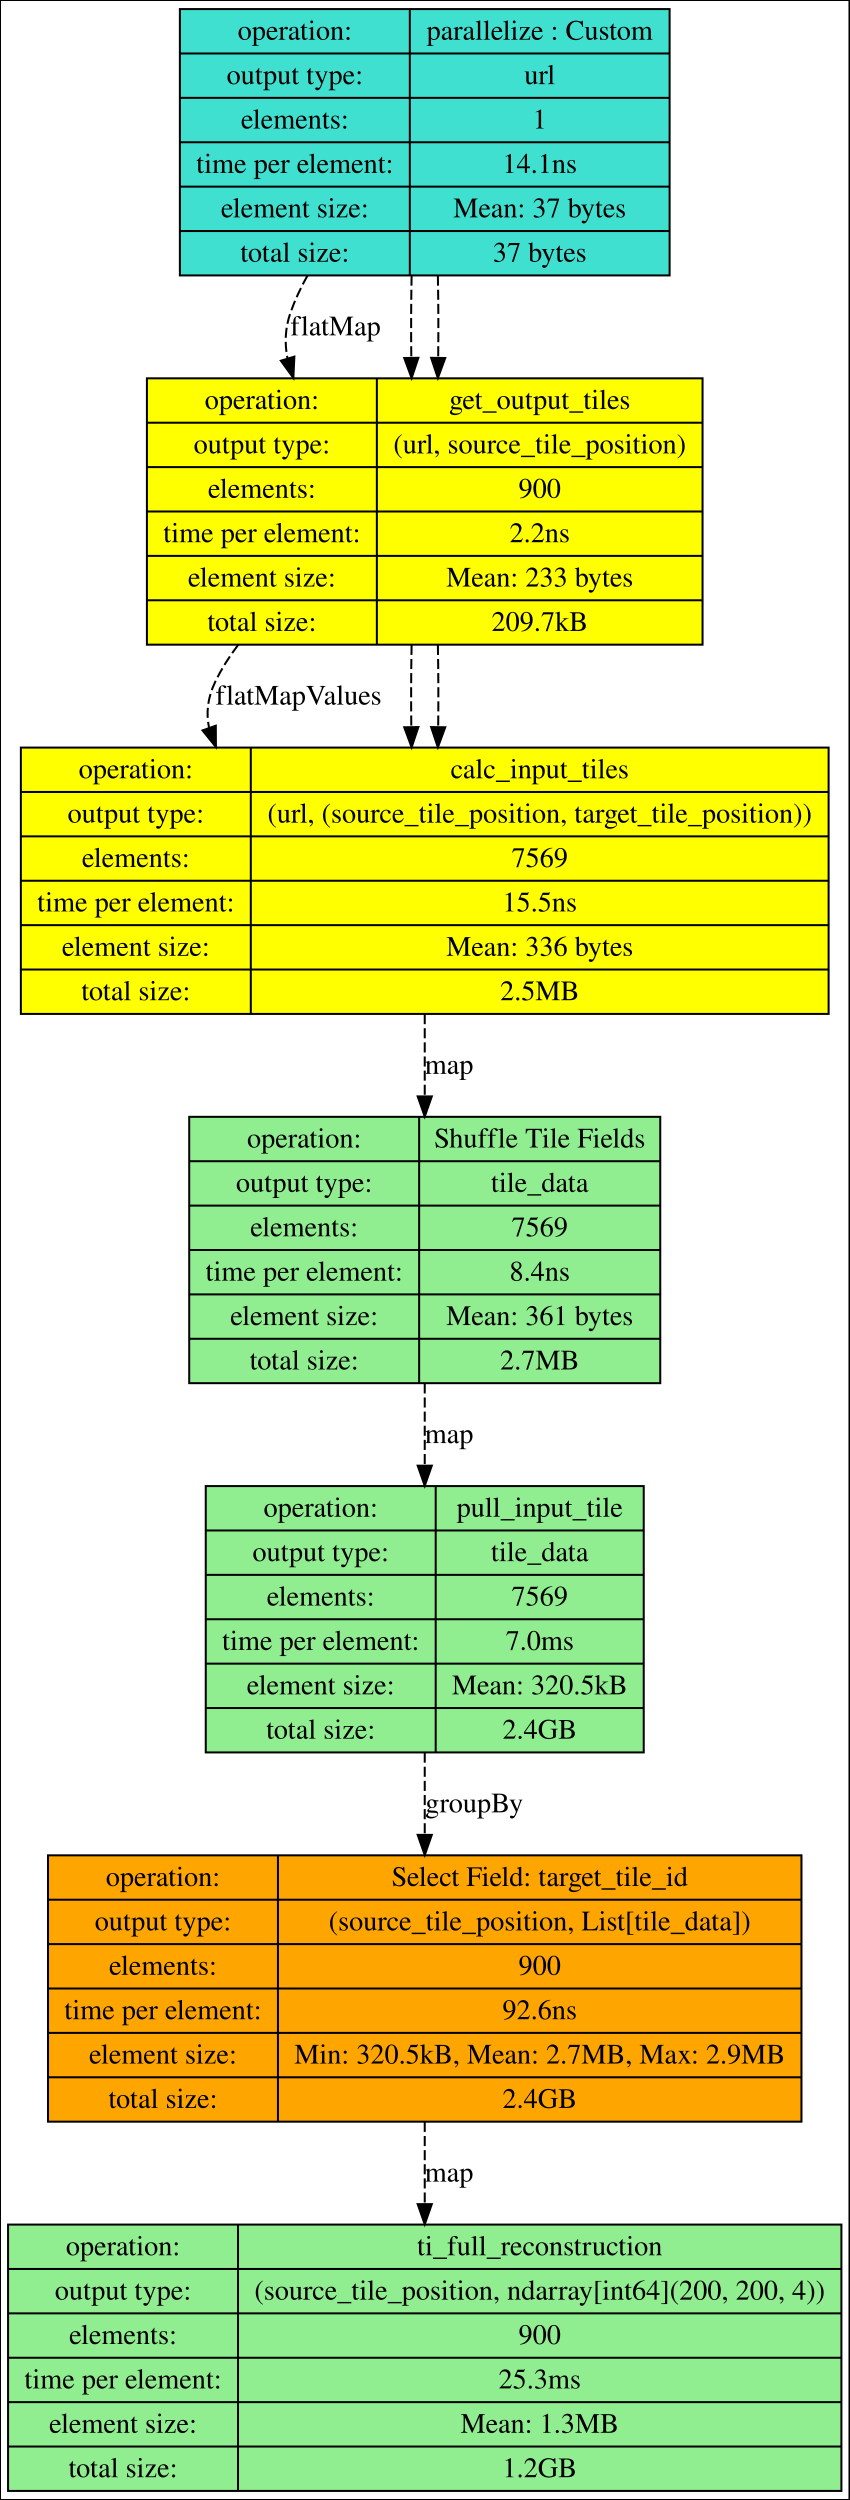
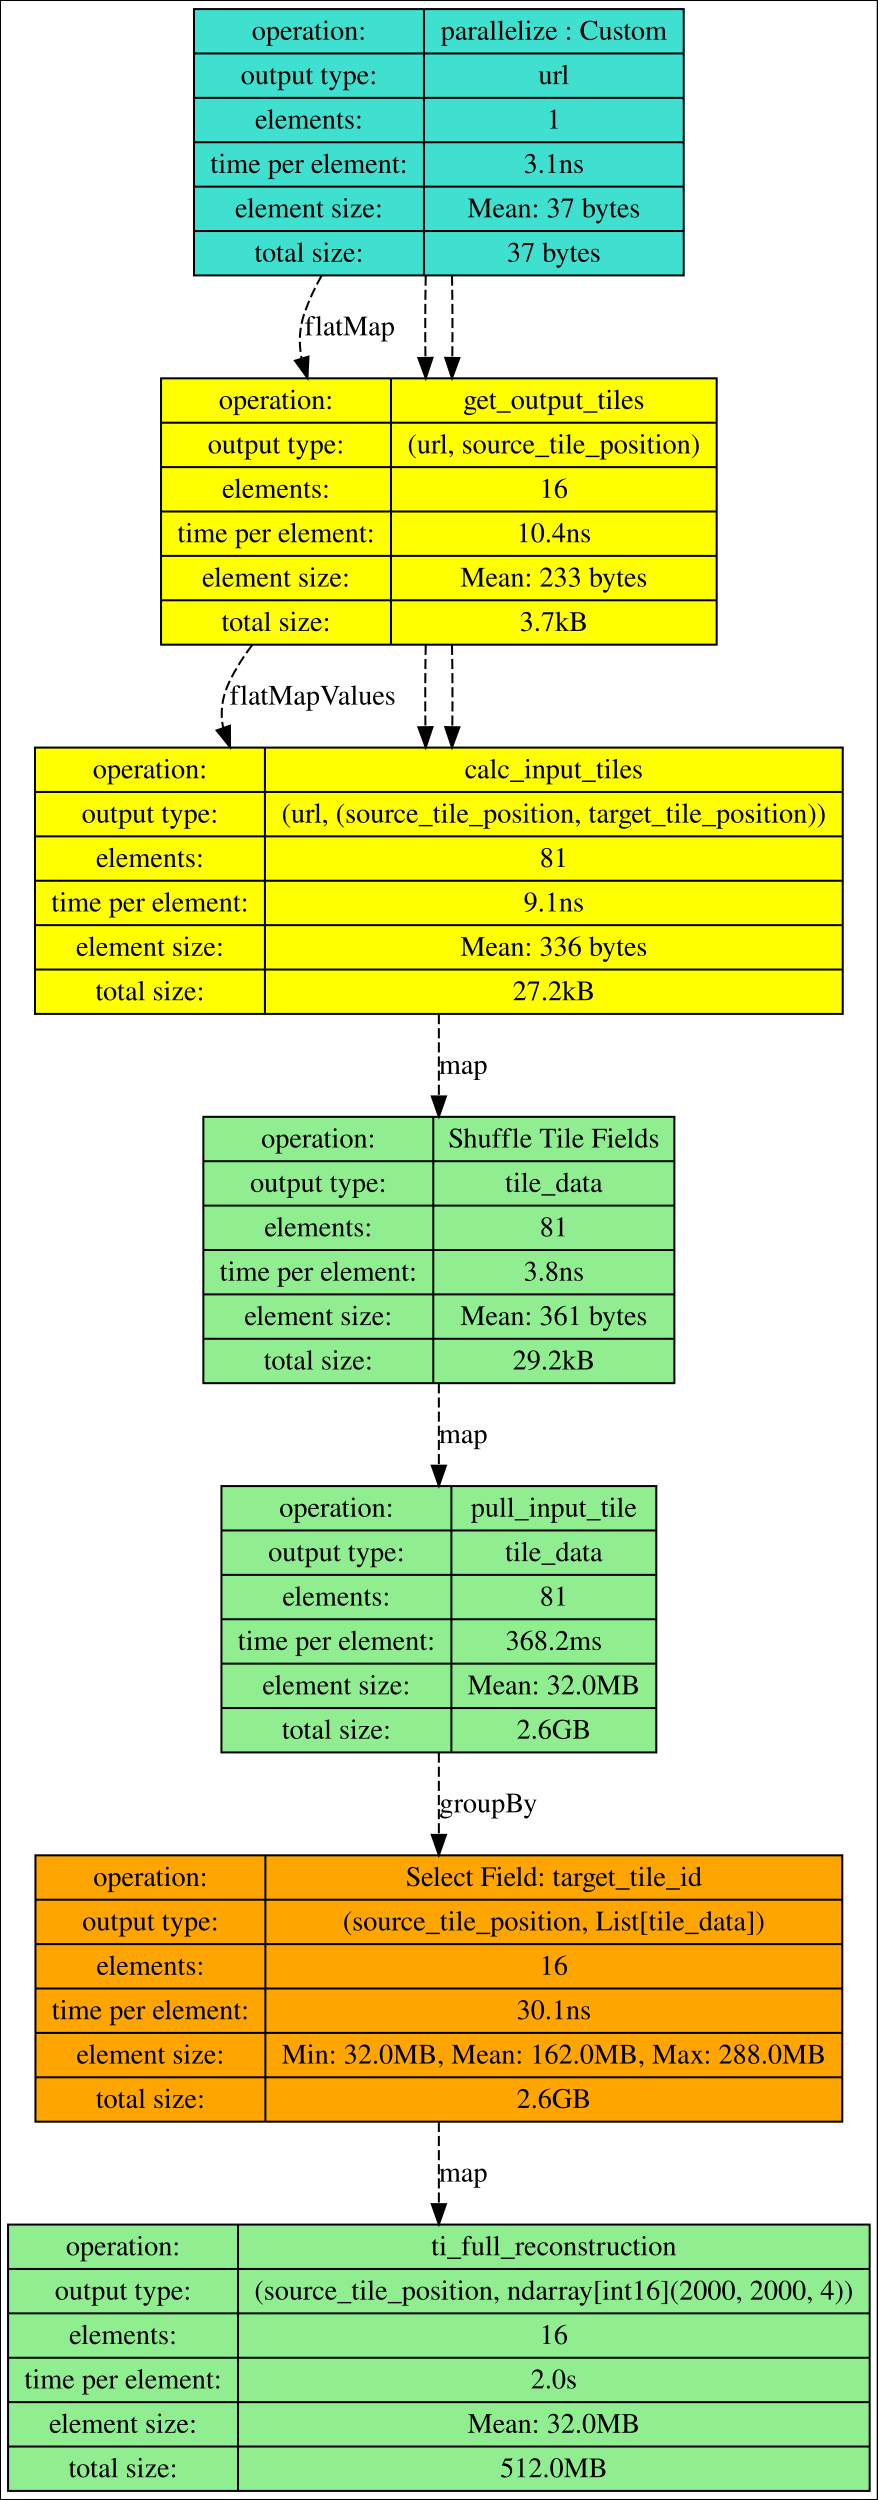
- <svg xmlns="http://www.w3.org/2000/svg" width="421pt" height="1239pt" viewBox="0.00 0.00 421.00 1239.00">
+ <svg xmlns="http://www.w3.org/2000/svg" width="435pt" height="1239pt" viewBox="0.00 0.00 435.00 1239.00">
  <g id="graph0" class="graph" transform="scale(1 1) rotate(0) translate(4 1235)">
-     <polygon fill="white" stroke="#000000" points="-4,4 -4,-1235 417.001,-1235 417.001,4 -4,4" />
+     <polygon fill="white" stroke="#000000" points="-4,4 -4,-1235 431.001,-1235 431.001,4 -4,4" />
    <g id="node1" class="node">
-       <polygon fill="lightgreen" stroke="black" points="0,-0.5 0,-132.5 413.001,-132.5 413.001,-0.5 0,-0.5" />
+       <polygon fill="lightgreen" stroke="black" points="0,-0.5 0,-132.5 427.001,-132.5 427.001,-0.5 0,-0.5" />
      <text text-anchor="middle" x="56.98" y="-117.3" font-family="Times,serif" font-size="14.00">operation:</text>
      <polyline fill="none" stroke="black" points="0,-110.5 113.959,-110.5 " />
      <text text-anchor="middle" x="56.98" y="-95.3" font-family="Times,serif" font-size="14.00">output type:</text>
      <polyline fill="none" stroke="black" points="0,-88.5 113.959,-88.5 " />
      <text text-anchor="middle" x="56.98" y="-73.3" font-family="Times,serif" font-size="14.00">elements:</text>
      <polyline fill="none" stroke="black" points="0,-66.5 113.959,-66.5 " />
      <text text-anchor="middle" x="56.98" y="-51.3" font-family="Times,serif" font-size="14.00">time per element:</text>
      <polyline fill="none" stroke="black" points="0,-44.5 113.959,-44.5 " />
      <text text-anchor="middle" x="56.98" y="-29.3" font-family="Times,serif" font-size="14.00">element size:</text>
      <polyline fill="none" stroke="black" points="0,-22.5 113.959,-22.5 " />
      <text text-anchor="middle" x="56.98" y="-7.3" font-family="Times,serif" font-size="14.00">total size:</text>
      <polyline fill="none" stroke="black" points="113.959,-0.5 113.959,-132.5 " />
-       <text text-anchor="middle" x="263.48" y="-117.3" font-family="Times,serif" font-size="14.00">ti_full_reconstruction</text>
-       <polyline fill="none" stroke="black" points="113.959,-110.5 413.001,-110.5 " />
-       <text text-anchor="middle" x="263.48" y="-95.3" font-family="Times,serif" font-size="14.00">(source_tile_position, ndarray[int64](200, 200, 4))</text>
-       <polyline fill="none" stroke="black" points="113.959,-88.5 413.001,-88.5 " />
-       <text text-anchor="middle" x="263.48" y="-73.3" font-family="Times,serif" font-size="14.00">900</text>
-       <polyline fill="none" stroke="black" points="113.959,-66.5 413.001,-66.5 " />
-       <text text-anchor="middle" x="263.48" y="-51.3" font-family="Times,serif" font-size="14.00">25.3ms</text>
-       <polyline fill="none" stroke="black" points="113.959,-44.5 413.001,-44.5 " />
-       <text text-anchor="middle" x="263.48" y="-29.3" font-family="Times,serif" font-size="14.00">Mean: 1.3MB</text>
-       <polyline fill="none" stroke="black" points="113.959,-22.5 413.001,-22.5 " />
-       <text text-anchor="middle" x="263.48" y="-7.3" font-family="Times,serif" font-size="14.00">1.2GB</text>
+       <text text-anchor="middle" x="270.48" y="-117.3" font-family="Times,serif" font-size="14.00">ti_full_reconstruction</text>
+       <polyline fill="none" stroke="black" points="113.959,-110.5 427.001,-110.5 " />
+       <text text-anchor="middle" x="270.48" y="-95.3" font-family="Times,serif" font-size="14.00">(source_tile_position, ndarray[int16](2000, 2000, 4))</text>
+       <polyline fill="none" stroke="black" points="113.959,-88.5 427.001,-88.5 " />
+       <text text-anchor="middle" x="270.48" y="-73.3" font-family="Times,serif" font-size="14.00">16</text>
+       <polyline fill="none" stroke="black" points="113.959,-66.5 427.001,-66.5 " />
+       <text text-anchor="middle" x="270.48" y="-51.3" font-family="Times,serif" font-size="14.00">2.0s</text>
+       <polyline fill="none" stroke="black" points="113.959,-44.5 427.001,-44.5 " />
+       <text text-anchor="middle" x="270.48" y="-29.3" font-family="Times,serif" font-size="14.00">Mean: 32.0MB</text>
+       <polyline fill="none" stroke="black" points="113.959,-22.5 427.001,-22.5 " />
+       <text text-anchor="middle" x="270.48" y="-7.3" font-family="Times,serif" font-size="14.00">512.0MB</text>
    </g>
    <g id="node2" class="node">
-       <polygon fill="orange" stroke="black" points="19.794,-183.5 19.794,-315.5 393.208,-315.5 393.208,-183.5 19.794,-183.5" />
-       <text text-anchor="middle" x="76.773" y="-300.3" font-family="Times,serif" font-size="14.00">operation:</text>
-       <polyline fill="none" stroke="black" points="19.794,-293.5 133.752,-293.5 " />
-       <text text-anchor="middle" x="76.773" y="-278.3" font-family="Times,serif" font-size="14.00">output type:</text>
-       <polyline fill="none" stroke="black" points="19.794,-271.5 133.752,-271.5 " />
-       <text text-anchor="middle" x="76.773" y="-256.3" font-family="Times,serif" font-size="14.00">elements:</text>
-       <polyline fill="none" stroke="black" points="19.794,-249.5 133.752,-249.5 " />
-       <text text-anchor="middle" x="76.773" y="-234.3" font-family="Times,serif" font-size="14.00">time per element:</text>
-       <polyline fill="none" stroke="black" points="19.794,-227.5 133.752,-227.5 " />
-       <text text-anchor="middle" x="76.773" y="-212.3" font-family="Times,serif" font-size="14.00">element size:</text>
-       <polyline fill="none" stroke="black" points="19.794,-205.5 133.752,-205.5 " />
-       <text text-anchor="middle" x="76.773" y="-190.3" font-family="Times,serif" font-size="14.00">total size:</text>
-       <polyline fill="none" stroke="black" points="133.752,-183.5 133.752,-315.5 " />
-       <text text-anchor="middle" x="263.48" y="-300.3" font-family="Times,serif" font-size="14.00">Select Field: target_tile_id</text>
-       <polyline fill="none" stroke="black" points="133.752,-293.5 393.208,-293.5 " />
-       <text text-anchor="middle" x="263.48" y="-278.3" font-family="Times,serif" font-size="14.00">(source_tile_position, List[tile_data])</text>
-       <polyline fill="none" stroke="black" points="133.752,-271.5 393.208,-271.5 " />
-       <text text-anchor="middle" x="263.48" y="-256.3" font-family="Times,serif" font-size="14.00">900</text>
-       <polyline fill="none" stroke="black" points="133.752,-249.5 393.208,-249.5 " />
-       <text text-anchor="middle" x="263.48" y="-234.3" font-family="Times,serif" font-size="14.00">92.6ns</text>
-       <polyline fill="none" stroke="black" points="133.752,-227.5 393.208,-227.5 " />
-       <text text-anchor="middle" x="263.48" y="-212.3" font-family="Times,serif" font-size="14.00">Min: 320.5kB, Mean: 2.7MB, Max: 2.9MB</text>
-       <polyline fill="none" stroke="black" points="133.752,-205.5 393.208,-205.5 " />
-       <text text-anchor="middle" x="263.48" y="-190.3" font-family="Times,serif" font-size="14.00">2.4GB</text>
+       <polygon fill="orange" stroke="black" points="13.569,-183.5 13.569,-315.5 413.432,-315.5 413.432,-183.5 13.569,-183.5" />
+       <text text-anchor="middle" x="70.549" y="-300.3" font-family="Times,serif" font-size="14.00">operation:</text>
+       <polyline fill="none" stroke="black" points="13.569,-293.5 127.528,-293.5 " />
+       <text text-anchor="middle" x="70.549" y="-278.3" font-family="Times,serif" font-size="14.00">output type:</text>
+       <polyline fill="none" stroke="black" points="13.569,-271.5 127.528,-271.5 " />
+       <text text-anchor="middle" x="70.549" y="-256.3" font-family="Times,serif" font-size="14.00">elements:</text>
+       <polyline fill="none" stroke="black" points="13.569,-249.5 127.528,-249.5 " />
+       <text text-anchor="middle" x="70.549" y="-234.3" font-family="Times,serif" font-size="14.00">time per element:</text>
+       <polyline fill="none" stroke="black" points="13.569,-227.5 127.528,-227.5 " />
+       <text text-anchor="middle" x="70.549" y="-212.3" font-family="Times,serif" font-size="14.00">element size:</text>
+       <polyline fill="none" stroke="black" points="13.569,-205.5 127.528,-205.5 " />
+       <text text-anchor="middle" x="70.549" y="-190.3" font-family="Times,serif" font-size="14.00">total size:</text>
+       <polyline fill="none" stroke="black" points="127.528,-183.5 127.528,-315.5 " />
+       <text text-anchor="middle" x="270.48" y="-300.3" font-family="Times,serif" font-size="14.00">Select Field: target_tile_id</text>
+       <polyline fill="none" stroke="black" points="127.528,-293.5 413.432,-293.5 " />
+       <text text-anchor="middle" x="270.48" y="-278.3" font-family="Times,serif" font-size="14.00">(source_tile_position, List[tile_data])</text>
+       <polyline fill="none" stroke="black" points="127.528,-271.5 413.432,-271.5 " />
+       <text text-anchor="middle" x="270.48" y="-256.3" font-family="Times,serif" font-size="14.00">16</text>
+       <polyline fill="none" stroke="black" points="127.528,-249.5 413.432,-249.5 " />
+       <text text-anchor="middle" x="270.48" y="-234.3" font-family="Times,serif" font-size="14.00">30.1ns</text>
+       <polyline fill="none" stroke="black" points="127.528,-227.5 413.432,-227.5 " />
+       <text text-anchor="middle" x="270.48" y="-212.3" font-family="Times,serif" font-size="14.00">Min: 32.0MB, Mean: 162.0MB, Max: 288.0MB</text>
+       <polyline fill="none" stroke="black" points="127.528,-205.5 413.432,-205.5 " />
+       <text text-anchor="middle" x="270.48" y="-190.3" font-family="Times,serif" font-size="14.00">2.6GB</text>
    </g>
    <g id="edge10" class="edge">
-       <path fill="none" stroke="black" stroke-dasharray="5,2" d="M206.5,-183.411C206.5,-170.246 206.5,-156.301 206.5,-142.819" />
-       <polygon fill="black" stroke="black" points="210.001,-142.62 206.5,-132.62 203.001,-142.62 210.001,-142.62" />
-       <text text-anchor="middle" x="218.552" y="-153.8" font-family="Times,serif" font-size="14.00">map</text>
+       <path fill="none" stroke="black" stroke-dasharray="5,2" d="M213.5,-183.411C213.5,-170.246 213.5,-156.301 213.5,-142.819" />
+       <polygon fill="black" stroke="black" points="217.001,-142.62 213.5,-132.62 210.001,-142.62 217.001,-142.62" />
+       <text text-anchor="middle" x="225.552" y="-153.8" font-family="Times,serif" font-size="14.00">map</text>
    </g>
    <g id="node3" class="node">
-       <polygon fill="lightgreen" stroke="black" points="97.969,-366.5 97.969,-498.5 315.032,-498.5 315.032,-366.5 97.969,-366.5" />
-       <text text-anchor="middle" x="154.949" y="-483.3" font-family="Times,serif" font-size="14.00">operation:</text>
-       <polyline fill="none" stroke="black" points="97.969,-476.5 211.928,-476.5 " />
-       <text text-anchor="middle" x="154.949" y="-461.3" font-family="Times,serif" font-size="14.00">output type:</text>
-       <polyline fill="none" stroke="black" points="97.969,-454.5 211.928,-454.5 " />
-       <text text-anchor="middle" x="154.949" y="-439.3" font-family="Times,serif" font-size="14.00">elements:</text>
-       <polyline fill="none" stroke="black" points="97.969,-432.5 211.928,-432.5 " />
-       <text text-anchor="middle" x="154.949" y="-417.3" font-family="Times,serif" font-size="14.00">time per element:</text>
-       <polyline fill="none" stroke="black" points="97.969,-410.5 211.928,-410.5 " />
-       <text text-anchor="middle" x="154.949" y="-395.3" font-family="Times,serif" font-size="14.00">element size:</text>
-       <polyline fill="none" stroke="black" points="97.969,-388.5 211.928,-388.5 " />
-       <text text-anchor="middle" x="154.949" y="-373.3" font-family="Times,serif" font-size="14.00">total size:</text>
-       <polyline fill="none" stroke="black" points="211.928,-366.5 211.928,-498.5 " />
-       <text text-anchor="middle" x="263.48" y="-483.3" font-family="Times,serif" font-size="14.00">pull_input_tile</text>
-       <polyline fill="none" stroke="black" points="211.928,-476.5 315.032,-476.5 " />
-       <text text-anchor="middle" x="263.48" y="-461.3" font-family="Times,serif" font-size="14.00">tile_data</text>
-       <polyline fill="none" stroke="black" points="211.928,-454.5 315.032,-454.5 " />
-       <text text-anchor="middle" x="263.48" y="-439.3" font-family="Times,serif" font-size="14.00">7569</text>
-       <polyline fill="none" stroke="black" points="211.928,-432.5 315.032,-432.5 " />
-       <text text-anchor="middle" x="263.48" y="-417.3" font-family="Times,serif" font-size="14.00">7.0ms</text>
-       <polyline fill="none" stroke="black" points="211.928,-410.5 315.032,-410.5 " />
-       <text text-anchor="middle" x="263.48" y="-395.3" font-family="Times,serif" font-size="14.00">Mean: 320.5kB</text>
-       <polyline fill="none" stroke="black" points="211.928,-388.5 315.032,-388.5 " />
-       <text text-anchor="middle" x="263.48" y="-373.3" font-family="Times,serif" font-size="14.00">2.4GB</text>
+       <polygon fill="lightgreen" stroke="black" points="105.745,-366.5 105.745,-498.5 321.256,-498.5 321.256,-366.5 105.745,-366.5" />
+       <text text-anchor="middle" x="162.725" y="-483.3" font-family="Times,serif" font-size="14.00">operation:</text>
+       <polyline fill="none" stroke="black" points="105.745,-476.5 219.704,-476.5 " />
+       <text text-anchor="middle" x="162.725" y="-461.3" font-family="Times,serif" font-size="14.00">output type:</text>
+       <polyline fill="none" stroke="black" points="105.745,-454.5 219.704,-454.5 " />
+       <text text-anchor="middle" x="162.725" y="-439.3" font-family="Times,serif" font-size="14.00">elements:</text>
+       <polyline fill="none" stroke="black" points="105.745,-432.5 219.704,-432.5 " />
+       <text text-anchor="middle" x="162.725" y="-417.3" font-family="Times,serif" font-size="14.00">time per element:</text>
+       <polyline fill="none" stroke="black" points="105.745,-410.5 219.704,-410.5 " />
+       <text text-anchor="middle" x="162.725" y="-395.3" font-family="Times,serif" font-size="14.00">element size:</text>
+       <polyline fill="none" stroke="black" points="105.745,-388.5 219.704,-388.5 " />
+       <text text-anchor="middle" x="162.725" y="-373.3" font-family="Times,serif" font-size="14.00">total size:</text>
+       <polyline fill="none" stroke="black" points="219.704,-366.5 219.704,-498.5 " />
+       <text text-anchor="middle" x="270.48" y="-483.3" font-family="Times,serif" font-size="14.00">pull_input_tile</text>
+       <polyline fill="none" stroke="black" points="219.704,-476.5 321.256,-476.5 " />
+       <text text-anchor="middle" x="270.48" y="-461.3" font-family="Times,serif" font-size="14.00">tile_data</text>
+       <polyline fill="none" stroke="black" points="219.704,-454.5 321.256,-454.5 " />
+       <text text-anchor="middle" x="270.48" y="-439.3" font-family="Times,serif" font-size="14.00">81</text>
+       <polyline fill="none" stroke="black" points="219.704,-432.5 321.256,-432.5 " />
+       <text text-anchor="middle" x="270.48" y="-417.3" font-family="Times,serif" font-size="14.00">368.2ms</text>
+       <polyline fill="none" stroke="black" points="219.704,-410.5 321.256,-410.5 " />
+       <text text-anchor="middle" x="270.48" y="-395.3" font-family="Times,serif" font-size="14.00">Mean: 32.0MB</text>
+       <polyline fill="none" stroke="black" points="219.704,-388.5 321.256,-388.5 " />
+       <text text-anchor="middle" x="270.48" y="-373.3" font-family="Times,serif" font-size="14.00">2.6GB</text>
    </g>
    <g id="edge9" class="edge">
-       <path fill="none" stroke="black" stroke-dasharray="5,2" d="M206.5,-366.411C206.5,-353.246 206.5,-339.301 206.5,-325.819" />
-       <polygon fill="black" stroke="black" points="210.001,-325.62 206.5,-315.62 203.001,-325.62 210.001,-325.62" />
-       <text text-anchor="middle" x="231" y="-336.8" font-family="Times,serif" font-size="14.00">groupBy</text>
+       <path fill="none" stroke="black" stroke-dasharray="5,2" d="M213.5,-366.411C213.5,-353.246 213.5,-339.301 213.5,-325.819" />
+       <polygon fill="black" stroke="black" points="217.001,-325.62 213.5,-315.62 210.001,-325.62 217.001,-325.62" />
+       <text text-anchor="middle" x="238" y="-336.8" font-family="Times,serif" font-size="14.00">groupBy</text>
    </g>
    <g id="node4" class="node">
-       <polygon fill="lightgreen" stroke="black" points="89.776,-549.5 89.776,-681.5 323.225,-681.5 323.225,-549.5 89.776,-549.5" />
-       <text text-anchor="middle" x="146.756" y="-666.3" font-family="Times,serif" font-size="14.00">operation:</text>
-       <polyline fill="none" stroke="black" points="89.776,-659.5 203.735,-659.5 " />
-       <text text-anchor="middle" x="146.756" y="-644.3" font-family="Times,serif" font-size="14.00">output type:</text>
-       <polyline fill="none" stroke="black" points="89.776,-637.5 203.735,-637.5 " />
-       <text text-anchor="middle" x="146.756" y="-622.3" font-family="Times,serif" font-size="14.00">elements:</text>
-       <polyline fill="none" stroke="black" points="89.776,-615.5 203.735,-615.5 " />
-       <text text-anchor="middle" x="146.756" y="-600.3" font-family="Times,serif" font-size="14.00">time per element:</text>
-       <polyline fill="none" stroke="black" points="89.776,-593.5 203.735,-593.5 " />
-       <text text-anchor="middle" x="146.756" y="-578.3" font-family="Times,serif" font-size="14.00">element size:</text>
-       <polyline fill="none" stroke="black" points="89.776,-571.5 203.735,-571.5 " />
-       <text text-anchor="middle" x="146.756" y="-556.3" font-family="Times,serif" font-size="14.00">total size:</text>
-       <polyline fill="none" stroke="black" points="203.735,-549.5 203.735,-681.5 " />
-       <text text-anchor="middle" x="263.48" y="-666.3" font-family="Times,serif" font-size="14.00">Shuffle Tile Fields</text>
-       <polyline fill="none" stroke="black" points="203.735,-659.5 323.225,-659.5 " />
-       <text text-anchor="middle" x="263.48" y="-644.3" font-family="Times,serif" font-size="14.00">tile_data</text>
-       <polyline fill="none" stroke="black" points="203.735,-637.5 323.225,-637.5 " />
-       <text text-anchor="middle" x="263.48" y="-622.3" font-family="Times,serif" font-size="14.00">7569</text>
-       <polyline fill="none" stroke="black" points="203.735,-615.5 323.225,-615.5 " />
-       <text text-anchor="middle" x="263.48" y="-600.3" font-family="Times,serif" font-size="14.00">8.4ns</text>
-       <polyline fill="none" stroke="black" points="203.735,-593.5 323.225,-593.5 " />
-       <text text-anchor="middle" x="263.48" y="-578.3" font-family="Times,serif" font-size="14.00">Mean: 361 bytes</text>
-       <polyline fill="none" stroke="black" points="203.735,-571.5 323.225,-571.5 " />
-       <text text-anchor="middle" x="263.48" y="-556.3" font-family="Times,serif" font-size="14.00">2.7MB</text>
+       <polygon fill="lightgreen" stroke="black" points="96.776,-549.5 96.776,-681.5 330.225,-681.5 330.225,-549.5 96.776,-549.5" />
+       <text text-anchor="middle" x="153.756" y="-666.3" font-family="Times,serif" font-size="14.00">operation:</text>
+       <polyline fill="none" stroke="black" points="96.776,-659.5 210.735,-659.5 " />
+       <text text-anchor="middle" x="153.756" y="-644.3" font-family="Times,serif" font-size="14.00">output type:</text>
+       <polyline fill="none" stroke="black" points="96.776,-637.5 210.735,-637.5 " />
+       <text text-anchor="middle" x="153.756" y="-622.3" font-family="Times,serif" font-size="14.00">elements:</text>
+       <polyline fill="none" stroke="black" points="96.776,-615.5 210.735,-615.5 " />
+       <text text-anchor="middle" x="153.756" y="-600.3" font-family="Times,serif" font-size="14.00">time per element:</text>
+       <polyline fill="none" stroke="black" points="96.776,-593.5 210.735,-593.5 " />
+       <text text-anchor="middle" x="153.756" y="-578.3" font-family="Times,serif" font-size="14.00">element size:</text>
+       <polyline fill="none" stroke="black" points="96.776,-571.5 210.735,-571.5 " />
+       <text text-anchor="middle" x="153.756" y="-556.3" font-family="Times,serif" font-size="14.00">total size:</text>
+       <polyline fill="none" stroke="black" points="210.735,-549.5 210.735,-681.5 " />
+       <text text-anchor="middle" x="270.48" y="-666.3" font-family="Times,serif" font-size="14.00">Shuffle Tile Fields</text>
+       <polyline fill="none" stroke="black" points="210.735,-659.5 330.225,-659.5 " />
+       <text text-anchor="middle" x="270.48" y="-644.3" font-family="Times,serif" font-size="14.00">tile_data</text>
+       <polyline fill="none" stroke="black" points="210.735,-637.5 330.225,-637.5 " />
+       <text text-anchor="middle" x="270.48" y="-622.3" font-family="Times,serif" font-size="14.00">81</text>
+       <polyline fill="none" stroke="black" points="210.735,-615.5 330.225,-615.5 " />
+       <text text-anchor="middle" x="270.48" y="-600.3" font-family="Times,serif" font-size="14.00">3.8ns</text>
+       <polyline fill="none" stroke="black" points="210.735,-593.5 330.225,-593.5 " />
+       <text text-anchor="middle" x="270.48" y="-578.3" font-family="Times,serif" font-size="14.00">Mean: 361 bytes</text>
+       <polyline fill="none" stroke="black" points="210.735,-571.5 330.225,-571.5 " />
+       <text text-anchor="middle" x="270.48" y="-556.3" font-family="Times,serif" font-size="14.00">29.2kB</text>
    </g>
    <g id="edge8" class="edge">
-       <path fill="none" stroke="black" stroke-dasharray="5,2" d="M206.5,-549.411C206.5,-536.246 206.5,-522.301 206.5,-508.819" />
-       <polygon fill="black" stroke="black" points="210.001,-508.62 206.5,-498.62 203.001,-508.62 210.001,-508.62" />
-       <text text-anchor="middle" x="218.552" y="-519.8" font-family="Times,serif" font-size="14.00">map</text>
+       <path fill="none" stroke="black" stroke-dasharray="5,2" d="M213.5,-549.411C213.5,-536.246 213.5,-522.301 213.5,-508.819" />
+       <polygon fill="black" stroke="black" points="217.001,-508.62 213.5,-498.62 210.001,-508.62 217.001,-508.62" />
+       <text text-anchor="middle" x="225.552" y="-519.8" font-family="Times,serif" font-size="14.00">map</text>
    </g>
    <g id="node5" class="node">
-       <polygon fill="yellow" stroke="black" points="6.34,-732.5 6.34,-864.5 406.661,-864.5 406.661,-732.5 6.34,-732.5" />
-       <text text-anchor="middle" x="63.32" y="-849.3" font-family="Times,serif" font-size="14.00">operation:</text>
-       <polyline fill="none" stroke="black" points="6.34,-842.5 120.299,-842.5 " />
-       <text text-anchor="middle" x="63.32" y="-827.3" font-family="Times,serif" font-size="14.00">output type:</text>
-       <polyline fill="none" stroke="black" points="6.34,-820.5 120.299,-820.5 " />
-       <text text-anchor="middle" x="63.32" y="-805.3" font-family="Times,serif" font-size="14.00">elements:</text>
-       <polyline fill="none" stroke="black" points="6.34,-798.5 120.299,-798.5 " />
-       <text text-anchor="middle" x="63.32" y="-783.3" font-family="Times,serif" font-size="14.00">time per element:</text>
-       <polyline fill="none" stroke="black" points="6.34,-776.5 120.299,-776.5 " />
-       <text text-anchor="middle" x="63.32" y="-761.3" font-family="Times,serif" font-size="14.00">element size:</text>
-       <polyline fill="none" stroke="black" points="6.34,-754.5 120.299,-754.5 " />
-       <text text-anchor="middle" x="63.32" y="-739.3" font-family="Times,serif" font-size="14.00">total size:</text>
-       <polyline fill="none" stroke="black" points="120.299,-732.5 120.299,-864.5 " />
-       <text text-anchor="middle" x="263.48" y="-849.3" font-family="Times,serif" font-size="14.00">calc_input_tiles</text>
-       <polyline fill="none" stroke="black" points="120.299,-842.5 406.661,-842.5 " />
-       <text text-anchor="middle" x="263.48" y="-827.3" font-family="Times,serif" font-size="14.00">(url, (source_tile_position, target_tile_position))</text>
-       <polyline fill="none" stroke="black" points="120.299,-820.5 406.661,-820.5 " />
-       <text text-anchor="middle" x="263.48" y="-805.3" font-family="Times,serif" font-size="14.00">7569</text>
-       <polyline fill="none" stroke="black" points="120.299,-798.5 406.661,-798.5 " />
-       <text text-anchor="middle" x="263.48" y="-783.3" font-family="Times,serif" font-size="14.00">15.5ns</text>
-       <polyline fill="none" stroke="black" points="120.299,-776.5 406.661,-776.5 " />
-       <text text-anchor="middle" x="263.48" y="-761.3" font-family="Times,serif" font-size="14.00">Mean: 336 bytes</text>
-       <polyline fill="none" stroke="black" points="120.299,-754.5 406.661,-754.5 " />
-       <text text-anchor="middle" x="263.48" y="-739.3" font-family="Times,serif" font-size="14.00">2.5MB</text>
+       <polygon fill="yellow" stroke="black" points="13.34,-732.5 13.34,-864.5 413.661,-864.5 413.661,-732.5 13.34,-732.5" />
+       <text text-anchor="middle" x="70.32" y="-849.3" font-family="Times,serif" font-size="14.00">operation:</text>
+       <polyline fill="none" stroke="black" points="13.34,-842.5 127.299,-842.5 " />
+       <text text-anchor="middle" x="70.32" y="-827.3" font-family="Times,serif" font-size="14.00">output type:</text>
+       <polyline fill="none" stroke="black" points="13.34,-820.5 127.299,-820.5 " />
+       <text text-anchor="middle" x="70.32" y="-805.3" font-family="Times,serif" font-size="14.00">elements:</text>
+       <polyline fill="none" stroke="black" points="13.34,-798.5 127.299,-798.5 " />
+       <text text-anchor="middle" x="70.32" y="-783.3" font-family="Times,serif" font-size="14.00">time per element:</text>
+       <polyline fill="none" stroke="black" points="13.34,-776.5 127.299,-776.5 " />
+       <text text-anchor="middle" x="70.32" y="-761.3" font-family="Times,serif" font-size="14.00">element size:</text>
+       <polyline fill="none" stroke="black" points="13.34,-754.5 127.299,-754.5 " />
+       <text text-anchor="middle" x="70.32" y="-739.3" font-family="Times,serif" font-size="14.00">total size:</text>
+       <polyline fill="none" stroke="black" points="127.299,-732.5 127.299,-864.5 " />
+       <text text-anchor="middle" x="270.48" y="-849.3" font-family="Times,serif" font-size="14.00">calc_input_tiles</text>
+       <polyline fill="none" stroke="black" points="127.299,-842.5 413.661,-842.5 " />
+       <text text-anchor="middle" x="270.48" y="-827.3" font-family="Times,serif" font-size="14.00">(url, (source_tile_position, target_tile_position))</text>
+       <polyline fill="none" stroke="black" points="127.299,-820.5 413.661,-820.5 " />
+       <text text-anchor="middle" x="270.48" y="-805.3" font-family="Times,serif" font-size="14.00">81</text>
+       <polyline fill="none" stroke="black" points="127.299,-798.5 413.661,-798.5 " />
+       <text text-anchor="middle" x="270.48" y="-783.3" font-family="Times,serif" font-size="14.00">9.1ns</text>
+       <polyline fill="none" stroke="black" points="127.299,-776.5 413.661,-776.5 " />
+       <text text-anchor="middle" x="270.48" y="-761.3" font-family="Times,serif" font-size="14.00">Mean: 336 bytes</text>
+       <polyline fill="none" stroke="black" points="127.299,-754.5 413.661,-754.5 " />
+       <text text-anchor="middle" x="270.48" y="-739.3" font-family="Times,serif" font-size="14.00">27.2kB</text>
    </g>
    <g id="edge7" class="edge">
-       <path fill="none" stroke="black" stroke-dasharray="5,2" d="M206.5,-732.411C206.5,-719.246 206.5,-705.301 206.5,-691.819" />
-       <polygon fill="black" stroke="black" points="210.001,-691.62 206.5,-681.62 203.001,-691.62 210.001,-691.62" />
-       <text text-anchor="middle" x="218.552" y="-702.8" font-family="Times,serif" font-size="14.00">map</text>
+       <path fill="none" stroke="black" stroke-dasharray="5,2" d="M213.5,-732.411C213.5,-719.246 213.5,-705.301 213.5,-691.819" />
+       <polygon fill="black" stroke="black" points="217.001,-691.62 213.5,-681.62 210.001,-691.62 217.001,-691.62" />
+       <text text-anchor="middle" x="225.552" y="-702.8" font-family="Times,serif" font-size="14.00">map</text>
    </g>
    <g id="node6" class="node">
-       <polygon fill="yellow" stroke="black" points="68.814,-915.5 68.814,-1047.5 344.187,-1047.5 344.187,-915.5 68.814,-915.5" />
-       <text text-anchor="middle" x="125.793" y="-1032.3" font-family="Times,serif" font-size="14.00">operation:</text>
-       <polyline fill="none" stroke="black" points="68.814,-1025.5 182.773,-1025.5 " />
-       <text text-anchor="middle" x="125.793" y="-1010.3" font-family="Times,serif" font-size="14.00">output type:</text>
-       <polyline fill="none" stroke="black" points="68.814,-1003.5 182.773,-1003.5 " />
-       <text text-anchor="middle" x="125.793" y="-988.3" font-family="Times,serif" font-size="14.00">elements:</text>
-       <polyline fill="none" stroke="black" points="68.814,-981.5 182.773,-981.5 " />
-       <text text-anchor="middle" x="125.793" y="-966.3" font-family="Times,serif" font-size="14.00">time per element:</text>
-       <polyline fill="none" stroke="black" points="68.814,-959.5 182.773,-959.5 " />
-       <text text-anchor="middle" x="125.793" y="-944.3" font-family="Times,serif" font-size="14.00">element size:</text>
-       <polyline fill="none" stroke="black" points="68.814,-937.5 182.773,-937.5 " />
-       <text text-anchor="middle" x="125.793" y="-922.3" font-family="Times,serif" font-size="14.00">total size:</text>
-       <polyline fill="none" stroke="black" points="182.773,-915.5 182.773,-1047.5 " />
-       <text text-anchor="middle" x="263.48" y="-1032.3" font-family="Times,serif" font-size="14.00">get_output_tiles</text>
-       <polyline fill="none" stroke="black" points="182.773,-1025.5 344.187,-1025.5 " />
-       <text text-anchor="middle" x="263.48" y="-1010.3" font-family="Times,serif" font-size="14.00">(url, source_tile_position)</text>
-       <polyline fill="none" stroke="black" points="182.773,-1003.5 344.187,-1003.5 " />
-       <text text-anchor="middle" x="263.48" y="-988.3" font-family="Times,serif" font-size="14.00">900</text>
-       <polyline fill="none" stroke="black" points="182.773,-981.5 344.187,-981.5 " />
-       <text text-anchor="middle" x="263.48" y="-966.3" font-family="Times,serif" font-size="14.00">2.2ns</text>
-       <polyline fill="none" stroke="black" points="182.773,-959.5 344.187,-959.5 " />
-       <text text-anchor="middle" x="263.48" y="-944.3" font-family="Times,serif" font-size="14.00">Mean: 233 bytes</text>
-       <polyline fill="none" stroke="black" points="182.773,-937.5 344.187,-937.5 " />
-       <text text-anchor="middle" x="263.48" y="-922.3" font-family="Times,serif" font-size="14.00">209.7kB</text>
+       <polygon fill="yellow" stroke="black" points="75.814,-915.5 75.814,-1047.5 351.187,-1047.5 351.187,-915.5 75.814,-915.5" />
+       <text text-anchor="middle" x="132.793" y="-1032.3" font-family="Times,serif" font-size="14.00">operation:</text>
+       <polyline fill="none" stroke="black" points="75.814,-1025.5 189.773,-1025.5 " />
+       <text text-anchor="middle" x="132.793" y="-1010.3" font-family="Times,serif" font-size="14.00">output type:</text>
+       <polyline fill="none" stroke="black" points="75.814,-1003.5 189.773,-1003.5 " />
+       <text text-anchor="middle" x="132.793" y="-988.3" font-family="Times,serif" font-size="14.00">elements:</text>
+       <polyline fill="none" stroke="black" points="75.814,-981.5 189.773,-981.5 " />
+       <text text-anchor="middle" x="132.793" y="-966.3" font-family="Times,serif" font-size="14.00">time per element:</text>
+       <polyline fill="none" stroke="black" points="75.814,-959.5 189.773,-959.5 " />
+       <text text-anchor="middle" x="132.793" y="-944.3" font-family="Times,serif" font-size="14.00">element size:</text>
+       <polyline fill="none" stroke="black" points="75.814,-937.5 189.773,-937.5 " />
+       <text text-anchor="middle" x="132.793" y="-922.3" font-family="Times,serif" font-size="14.00">total size:</text>
+       <polyline fill="none" stroke="black" points="189.773,-915.5 189.773,-1047.5 " />
+       <text text-anchor="middle" x="270.48" y="-1032.3" font-family="Times,serif" font-size="14.00">get_output_tiles</text>
+       <polyline fill="none" stroke="black" points="189.773,-1025.5 351.187,-1025.5 " />
+       <text text-anchor="middle" x="270.48" y="-1010.3" font-family="Times,serif" font-size="14.00">(url, source_tile_position)</text>
+       <polyline fill="none" stroke="black" points="189.773,-1003.5 351.187,-1003.5 " />
+       <text text-anchor="middle" x="270.48" y="-988.3" font-family="Times,serif" font-size="14.00">16</text>
+       <polyline fill="none" stroke="black" points="189.773,-981.5 351.187,-981.5 " />
+       <text text-anchor="middle" x="270.48" y="-966.3" font-family="Times,serif" font-size="14.00">10.4ns</text>
+       <polyline fill="none" stroke="black" points="189.773,-959.5 351.187,-959.5 " />
+       <text text-anchor="middle" x="270.48" y="-944.3" font-family="Times,serif" font-size="14.00">Mean: 233 bytes</text>
+       <polyline fill="none" stroke="black" points="189.773,-937.5 351.187,-937.5 " />
+       <text text-anchor="middle" x="270.48" y="-922.3" font-family="Times,serif" font-size="14.00">3.7kB</text>
    </g>
    <g id="edge4" class="edge">
-       <path fill="none" stroke="black" stroke-dasharray="5,2" d="M114.008,-915.367C109.596,-909.595 105.724,-903.469 102.625,-897 98.84,-889.103 98.09,-881.525 99.606,-874.329" />
-       <polygon fill="black" stroke="black" points="102.956,-875.354 103.007,-864.759 96.36,-873.01 102.956,-875.354" />
-       <text text-anchor="middle" x="143.938" y="-885.8" font-family="Times,serif" font-size="14.00">flatMapValues</text>
+       <path fill="none" stroke="black" stroke-dasharray="5,2" d="M121.008,-915.367C116.596,-909.595 112.724,-903.469 109.625,-897 105.84,-889.103 105.09,-881.525 106.606,-874.329" />
+       <polygon fill="black" stroke="black" points="109.956,-875.354 110.007,-864.759 103.36,-873.01 109.956,-875.354" />
+       <text text-anchor="middle" x="150.938" y="-885.8" font-family="Times,serif" font-size="14.00">flatMapValues</text>
    </g>
    <g id="edge5" class="edge">
-       <path fill="none" stroke="black" stroke-dasharray="5,2" d="M199.993,-915.411C199.736,-902.246 199.683,-888.301 199.836,-874.819" />
-       <polygon fill="black" stroke="black" points="203.338,-874.672 199.992,-864.62 196.339,-874.565 203.338,-874.672" />
+       <path fill="none" stroke="black" stroke-dasharray="5,2" d="M206.993,-915.411C206.736,-902.246 206.683,-888.301 206.836,-874.819" />
+       <polygon fill="black" stroke="black" points="210.338,-874.672 206.992,-864.62 203.339,-874.565 210.338,-874.672" />
    </g>
    <g id="edge6" class="edge">
-       <path fill="none" stroke="black" stroke-dasharray="5,2" d="M213.008,-915.411C213.265,-902.246 213.318,-888.301 213.165,-874.819" />
-       <polygon fill="black" stroke="black" points="216.662,-874.565 213.009,-864.62 209.663,-874.672 216.662,-874.565" />
+       <path fill="none" stroke="black" stroke-dasharray="5,2" d="M220.008,-915.411C220.265,-902.246 220.318,-888.301 220.165,-874.819" />
+       <polygon fill="black" stroke="black" points="223.662,-874.565 220.009,-864.62 216.663,-874.672 223.662,-874.565" />
    </g>
    <g id="node7" class="node">
-       <polygon fill="turquoise" stroke="black" points="85.148,-1098.5 85.148,-1230.5 327.853,-1230.5 327.853,-1098.5 85.148,-1098.5" />
-       <text text-anchor="middle" x="142.128" y="-1215.3" font-family="Times,serif" font-size="14.00">operation:</text>
-       <polyline fill="none" stroke="black" points="85.148,-1208.5 199.107,-1208.5 " />
-       <text text-anchor="middle" x="142.128" y="-1193.3" font-family="Times,serif" font-size="14.00">output type:</text>
-       <polyline fill="none" stroke="black" points="85.148,-1186.5 199.107,-1186.5 " />
-       <text text-anchor="middle" x="142.128" y="-1171.3" font-family="Times,serif" font-size="14.00">elements:</text>
-       <polyline fill="none" stroke="black" points="85.148,-1164.5 199.107,-1164.5 " />
-       <text text-anchor="middle" x="142.128" y="-1149.3" font-family="Times,serif" font-size="14.00">time per element:</text>
-       <polyline fill="none" stroke="black" points="85.148,-1142.5 199.107,-1142.5 " />
-       <text text-anchor="middle" x="142.128" y="-1127.3" font-family="Times,serif" font-size="14.00">element size:</text>
-       <polyline fill="none" stroke="black" points="85.148,-1120.5 199.107,-1120.5 " />
-       <text text-anchor="middle" x="142.128" y="-1105.3" font-family="Times,serif" font-size="14.00">total size:</text>
-       <polyline fill="none" stroke="black" points="199.107,-1098.5 199.107,-1230.5 " />
-       <text text-anchor="middle" x="263.48" y="-1215.3" font-family="Times,serif" font-size="14.00">parallelize : Custom</text>
-       <polyline fill="none" stroke="black" points="199.107,-1208.5 327.853,-1208.5 " />
-       <text text-anchor="middle" x="263.48" y="-1193.3" font-family="Times,serif" font-size="14.00">url</text>
-       <polyline fill="none" stroke="black" points="199.107,-1186.5 327.853,-1186.5 " />
-       <text text-anchor="middle" x="263.48" y="-1171.3" font-family="Times,serif" font-size="14.00">1</text>
-       <polyline fill="none" stroke="black" points="199.107,-1164.5 327.853,-1164.5 " />
-       <text text-anchor="middle" x="263.48" y="-1149.3" font-family="Times,serif" font-size="14.00">14.1ns</text>
-       <polyline fill="none" stroke="black" points="199.107,-1142.5 327.853,-1142.5 " />
-       <text text-anchor="middle" x="263.48" y="-1127.3" font-family="Times,serif" font-size="14.00">Mean: 37 bytes</text>
-       <polyline fill="none" stroke="black" points="199.107,-1120.5 327.853,-1120.5 " />
-       <text text-anchor="middle" x="263.48" y="-1105.3" font-family="Times,serif" font-size="14.00">37 bytes</text>
+       <polygon fill="turquoise" stroke="black" points="92.148,-1098.5 92.148,-1230.5 334.853,-1230.5 334.853,-1098.5 92.148,-1098.5" />
+       <text text-anchor="middle" x="149.128" y="-1215.3" font-family="Times,serif" font-size="14.00">operation:</text>
+       <polyline fill="none" stroke="black" points="92.148,-1208.5 206.107,-1208.5 " />
+       <text text-anchor="middle" x="149.128" y="-1193.3" font-family="Times,serif" font-size="14.00">output type:</text>
+       <polyline fill="none" stroke="black" points="92.148,-1186.5 206.107,-1186.5 " />
+       <text text-anchor="middle" x="149.128" y="-1171.3" font-family="Times,serif" font-size="14.00">elements:</text>
+       <polyline fill="none" stroke="black" points="92.148,-1164.5 206.107,-1164.5 " />
+       <text text-anchor="middle" x="149.128" y="-1149.3" font-family="Times,serif" font-size="14.00">time per element:</text>
+       <polyline fill="none" stroke="black" points="92.148,-1142.5 206.107,-1142.5 " />
+       <text text-anchor="middle" x="149.128" y="-1127.3" font-family="Times,serif" font-size="14.00">element size:</text>
+       <polyline fill="none" stroke="black" points="92.148,-1120.5 206.107,-1120.5 " />
+       <text text-anchor="middle" x="149.128" y="-1105.3" font-family="Times,serif" font-size="14.00">total size:</text>
+       <polyline fill="none" stroke="black" points="206.107,-1098.5 206.107,-1230.5 " />
+       <text text-anchor="middle" x="270.48" y="-1215.3" font-family="Times,serif" font-size="14.00">parallelize : Custom</text>
+       <polyline fill="none" stroke="black" points="206.107,-1208.5 334.853,-1208.5 " />
+       <text text-anchor="middle" x="270.48" y="-1193.3" font-family="Times,serif" font-size="14.00">url</text>
+       <polyline fill="none" stroke="black" points="206.107,-1186.5 334.853,-1186.5 " />
+       <text text-anchor="middle" x="270.48" y="-1171.3" font-family="Times,serif" font-size="14.00">1</text>
+       <polyline fill="none" stroke="black" points="206.107,-1164.5 334.853,-1164.5 " />
+       <text text-anchor="middle" x="270.48" y="-1149.3" font-family="Times,serif" font-size="14.00">3.1ns</text>
+       <polyline fill="none" stroke="black" points="206.107,-1142.5 334.853,-1142.5 " />
+       <text text-anchor="middle" x="270.48" y="-1127.3" font-family="Times,serif" font-size="14.00">Mean: 37 bytes</text>
+       <polyline fill="none" stroke="black" points="206.107,-1120.5 334.853,-1120.5 " />
+       <text text-anchor="middle" x="270.48" y="-1105.3" font-family="Times,serif" font-size="14.00">37 bytes</text>
    </g>
    <g id="edge1" class="edge">
-       <path fill="none" stroke="black" stroke-dasharray="5,2" d="M148.408,-1098.45C145.052,-1092.48 142.152,-1086.3 139.949,-1080 137.297,-1072.42 137.017,-1064.87 138.444,-1057.53" />
-       <polygon fill="black" stroke="black" points="141.884,-1058.25 141.386,-1047.66 135.175,-1056.25 141.884,-1058.25" />
-       <text text-anchor="middle" x="162.276" y="-1068.8" font-family="Times,serif" font-size="14.00">flatMap</text>
+       <path fill="none" stroke="black" stroke-dasharray="5,2" d="M155.408,-1098.45C152.052,-1092.48 149.152,-1086.3 146.949,-1080 144.297,-1072.42 144.017,-1064.87 145.444,-1057.53" />
+       <polygon fill="black" stroke="black" points="148.884,-1058.25 148.386,-1047.66 142.175,-1056.25 148.884,-1058.25" />
+       <text text-anchor="middle" x="169.276" y="-1068.8" font-family="Times,serif" font-size="14.00">flatMap</text>
    </g>
    <g id="edge2" class="edge">
-       <path fill="none" stroke="black" stroke-dasharray="5,2" d="M199.993,-1098.41C199.736,-1085.25 199.683,-1071.3 199.836,-1057.82" />
-       <polygon fill="black" stroke="black" points="203.338,-1057.67 199.992,-1047.62 196.339,-1057.56 203.338,-1057.67" />
+       <path fill="none" stroke="black" stroke-dasharray="5,2" d="M206.993,-1098.41C206.736,-1085.25 206.683,-1071.3 206.836,-1057.82" />
+       <polygon fill="black" stroke="black" points="210.338,-1057.67 206.992,-1047.62 203.339,-1057.56 210.338,-1057.67" />
    </g>
    <g id="edge3" class="edge">
-       <path fill="none" stroke="black" stroke-dasharray="5,2" d="M213.008,-1098.41C213.265,-1085.25 213.318,-1071.3 213.165,-1057.82" />
-       <polygon fill="black" stroke="black" points="216.662,-1057.56 213.009,-1047.62 209.663,-1057.67 216.662,-1057.56" />
+       <path fill="none" stroke="black" stroke-dasharray="5,2" d="M220.008,-1098.41C220.265,-1085.25 220.318,-1071.3 220.165,-1057.82" />
+       <polygon fill="black" stroke="black" points="223.662,-1057.56 220.009,-1047.62 216.663,-1057.67 223.662,-1057.56" />
    </g>
  </g>
</svg>
